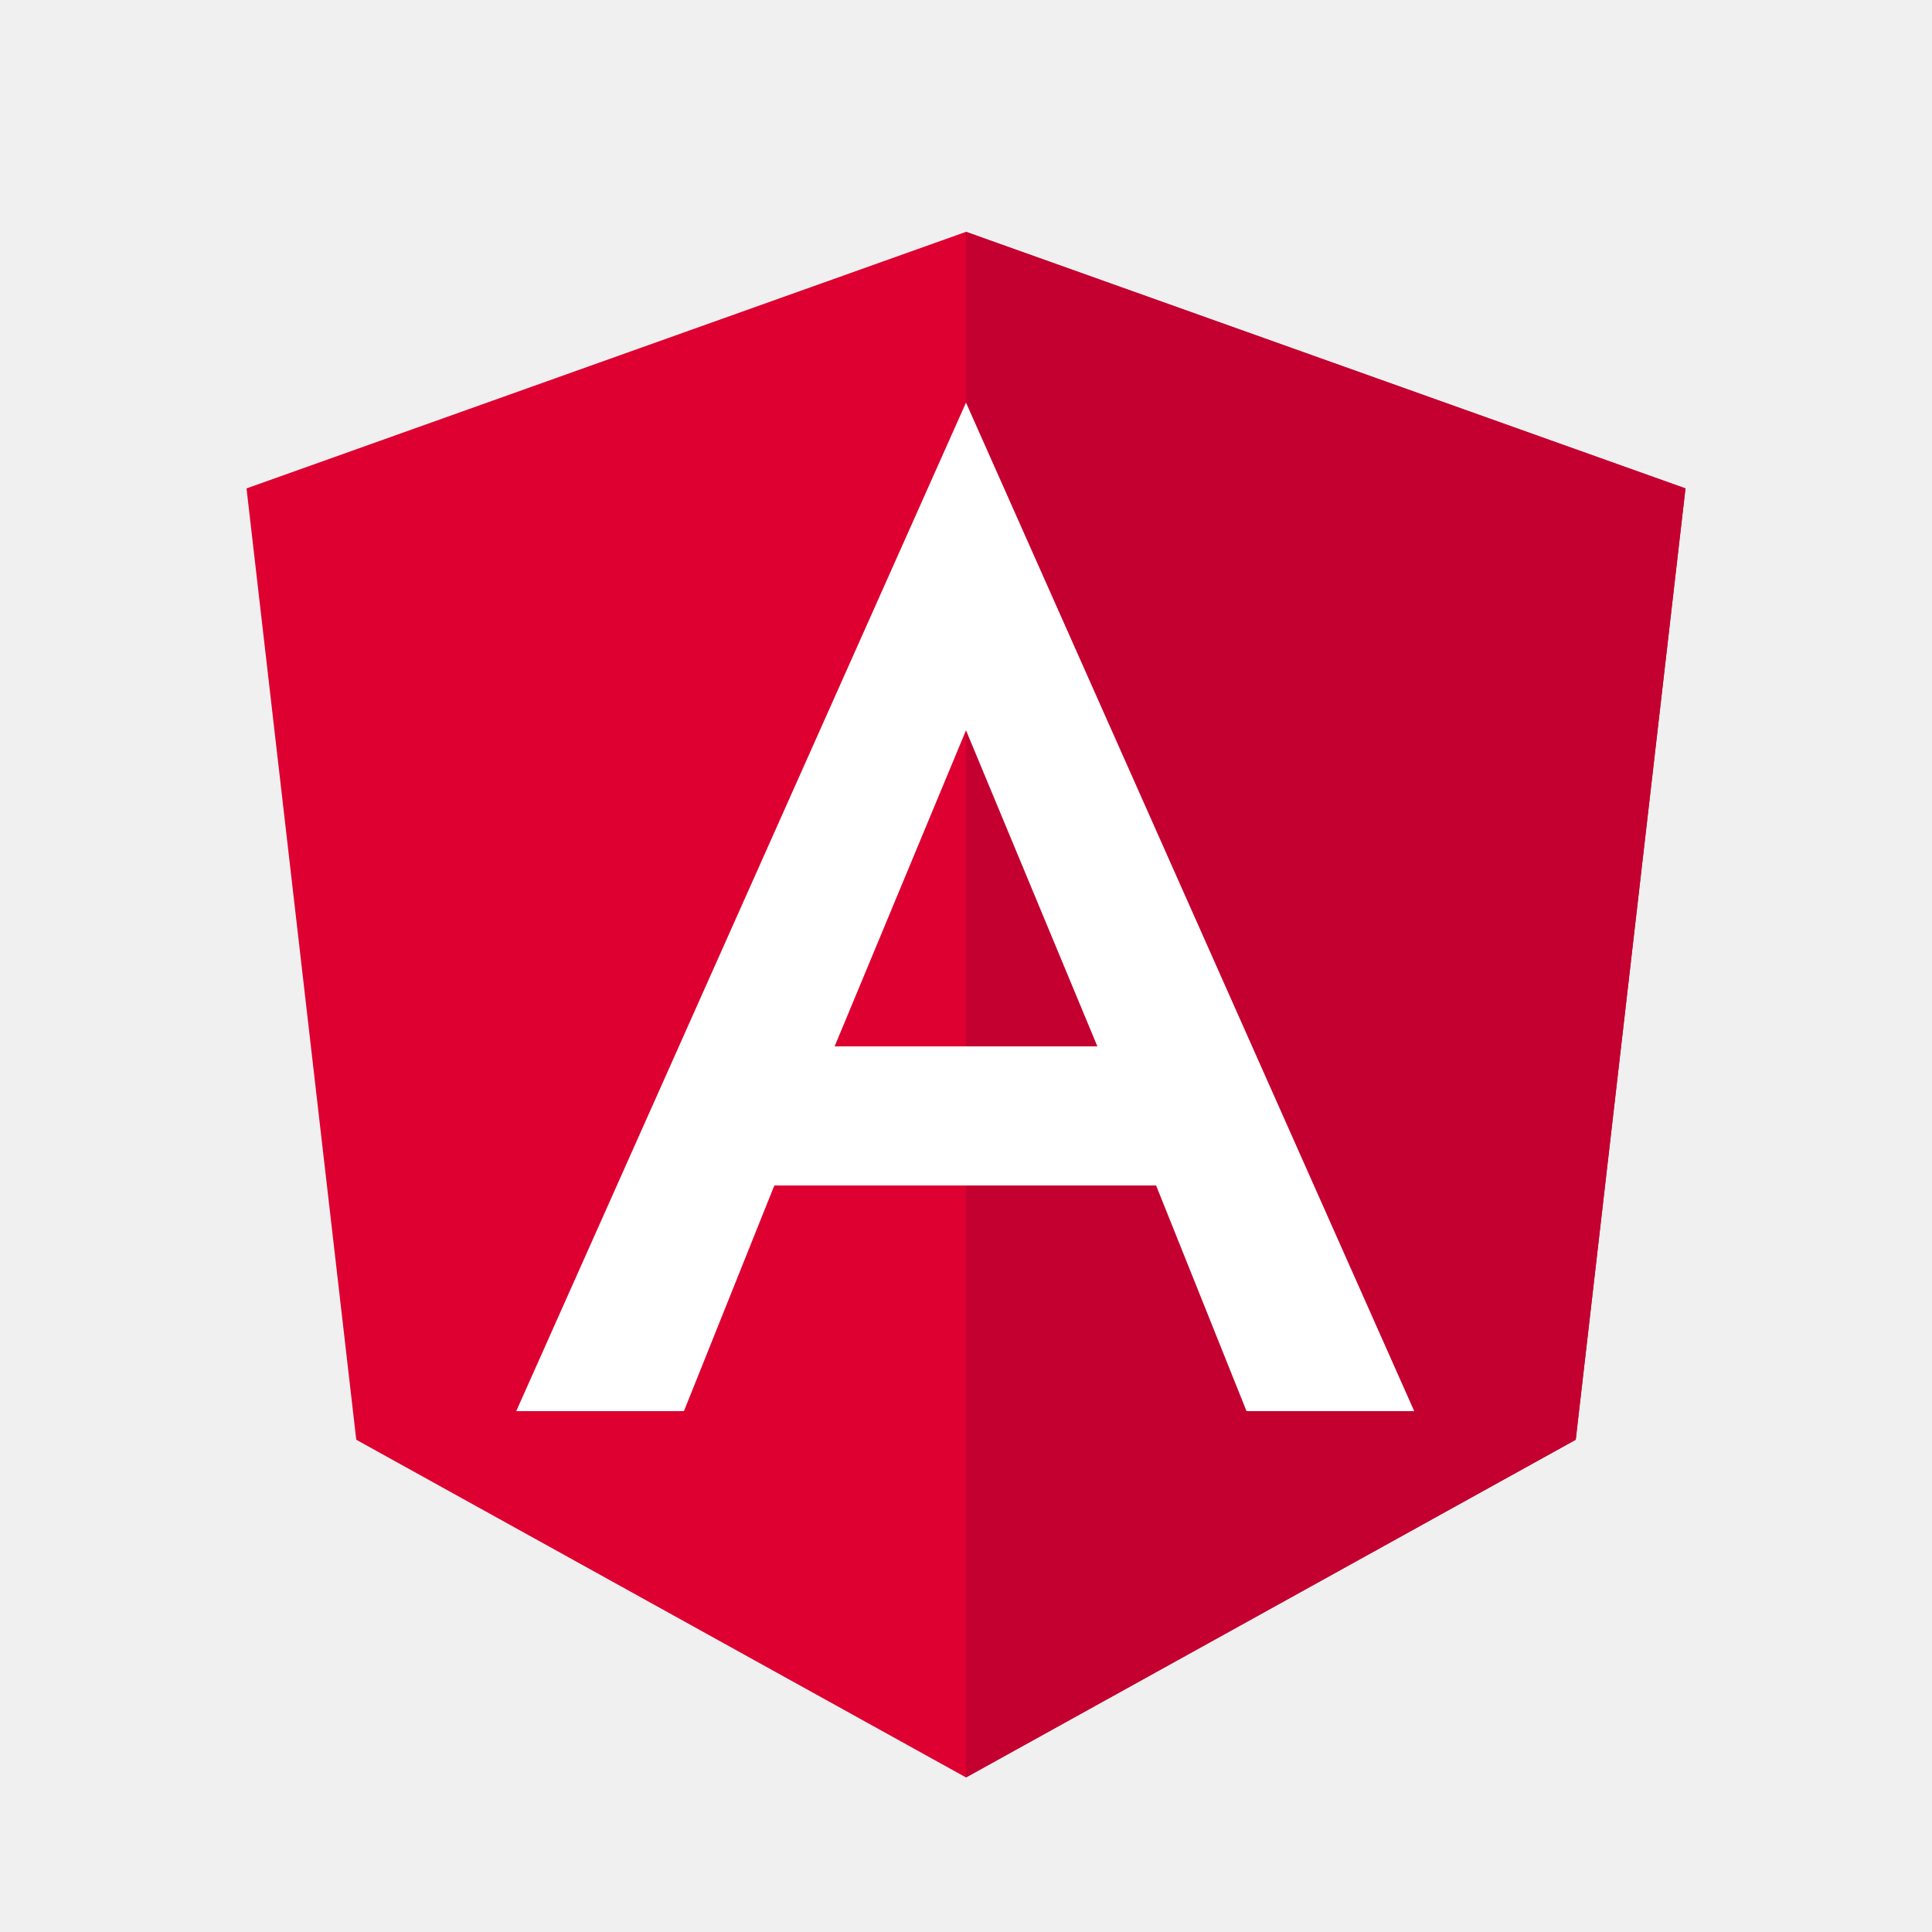
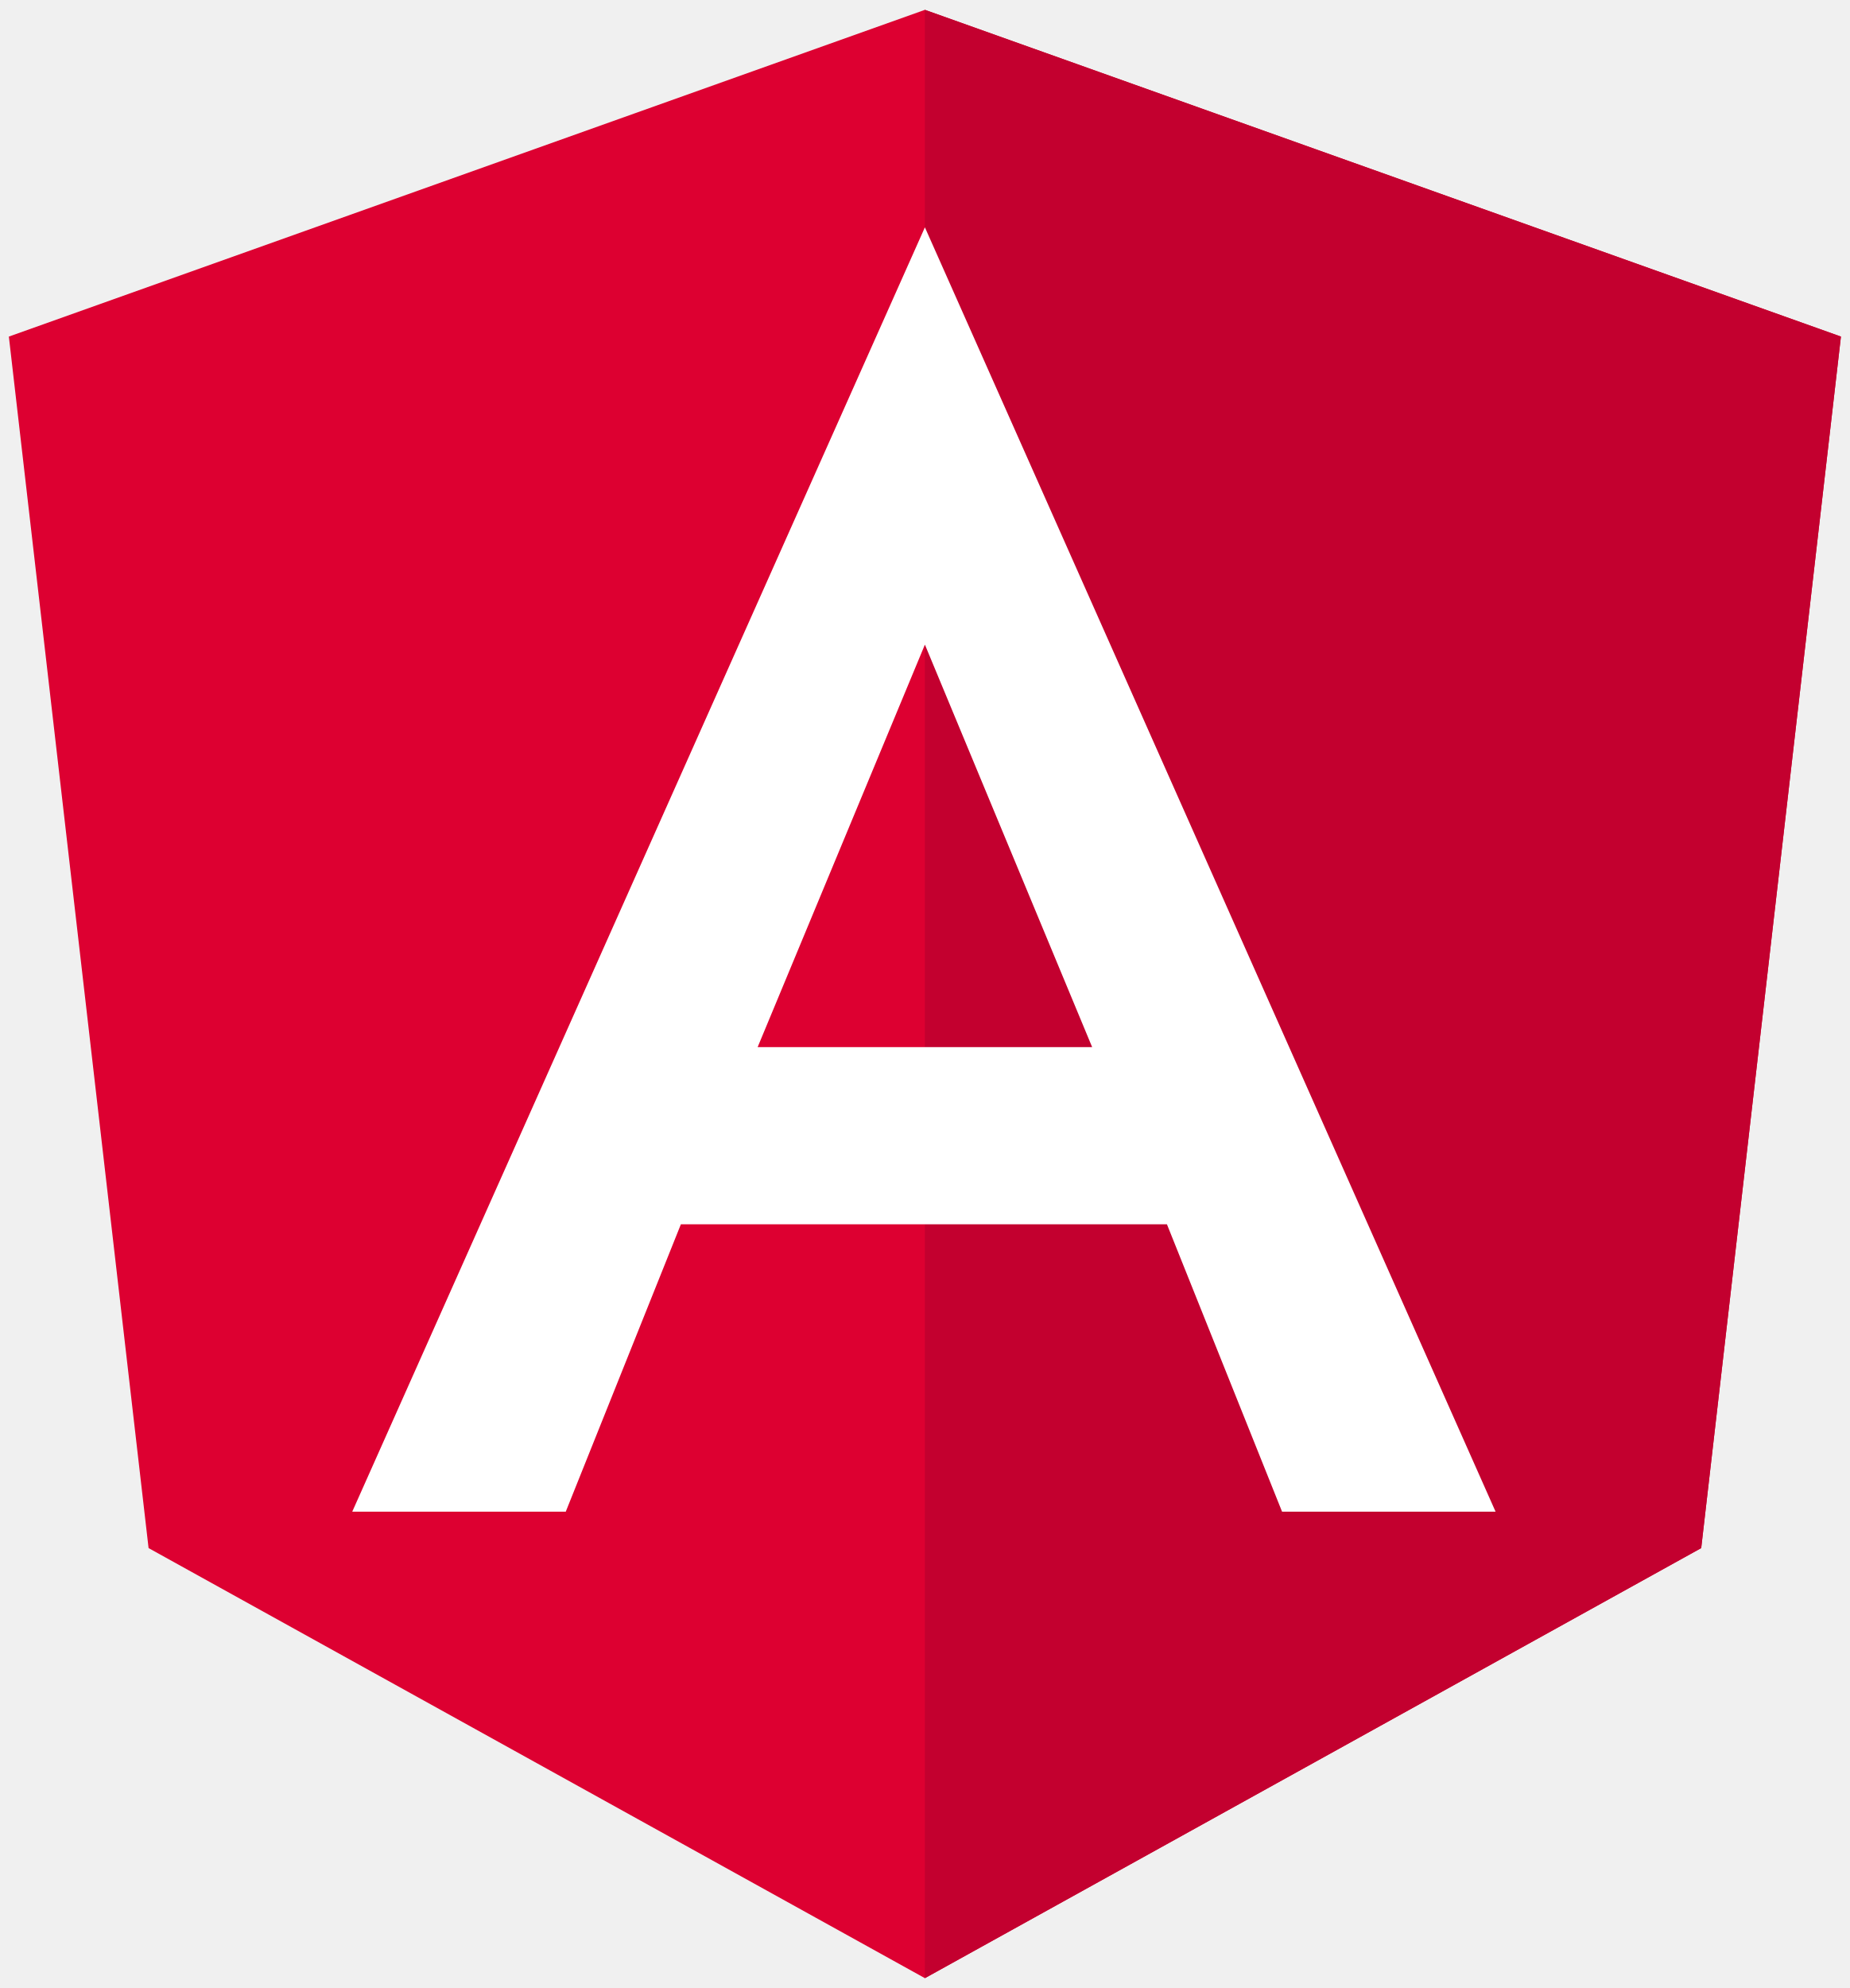
- <svg xmlns="http://www.w3.org/2000/svg" version="1.1" id="Layer_1" x="0px" y="0px" viewBox="0 0 250 250" style="enable-background:new 0 0 250 250;" xml:space="preserve">
+ <svg xmlns="http://www.w3.org/2000/svg" viewBox="31 29 188 202">
  <style type="text/css">
- 	.st0{fill:#DD0031;}
- 	.st1{fill:#C3002F;}
- 	.st2{fill:#FFFFFF;}
- </style>
+ 		.st0 {
+ 			fill: #DD0031;
+ 		}
+ 
+ 		.st1 {
+ 			fill: #C3002F;
+ 		}
+ 
+ 		.st2 {
+ 			fill: #FFFFFF;
+ 		}
+ 	</style>
  <g>
    <polygon class="st0" points="125,30 125,30 125,30 31.9,63.2 46.1,186.3 125,230 125,230 125,230 203.9,186.3 218.1,63.2  " />
    <polygon class="st1" points="125,30 125,52.2 125,52.1 125,153.4 125,153.4 125,230 125,230 203.9,186.3 218.1,63.2 125,30  " />
    <path class="st2" d="M125,52.1L66.8,182.6h0h21.7h0l11.7-29.2h49.4l11.7,29.2h0h21.7h0L125,52.1L125,52.1L125,52.1L125,52.1   L125,52.1z M142,135.4H108l17-40.9L142,135.4z" />
  </g>
</svg>
